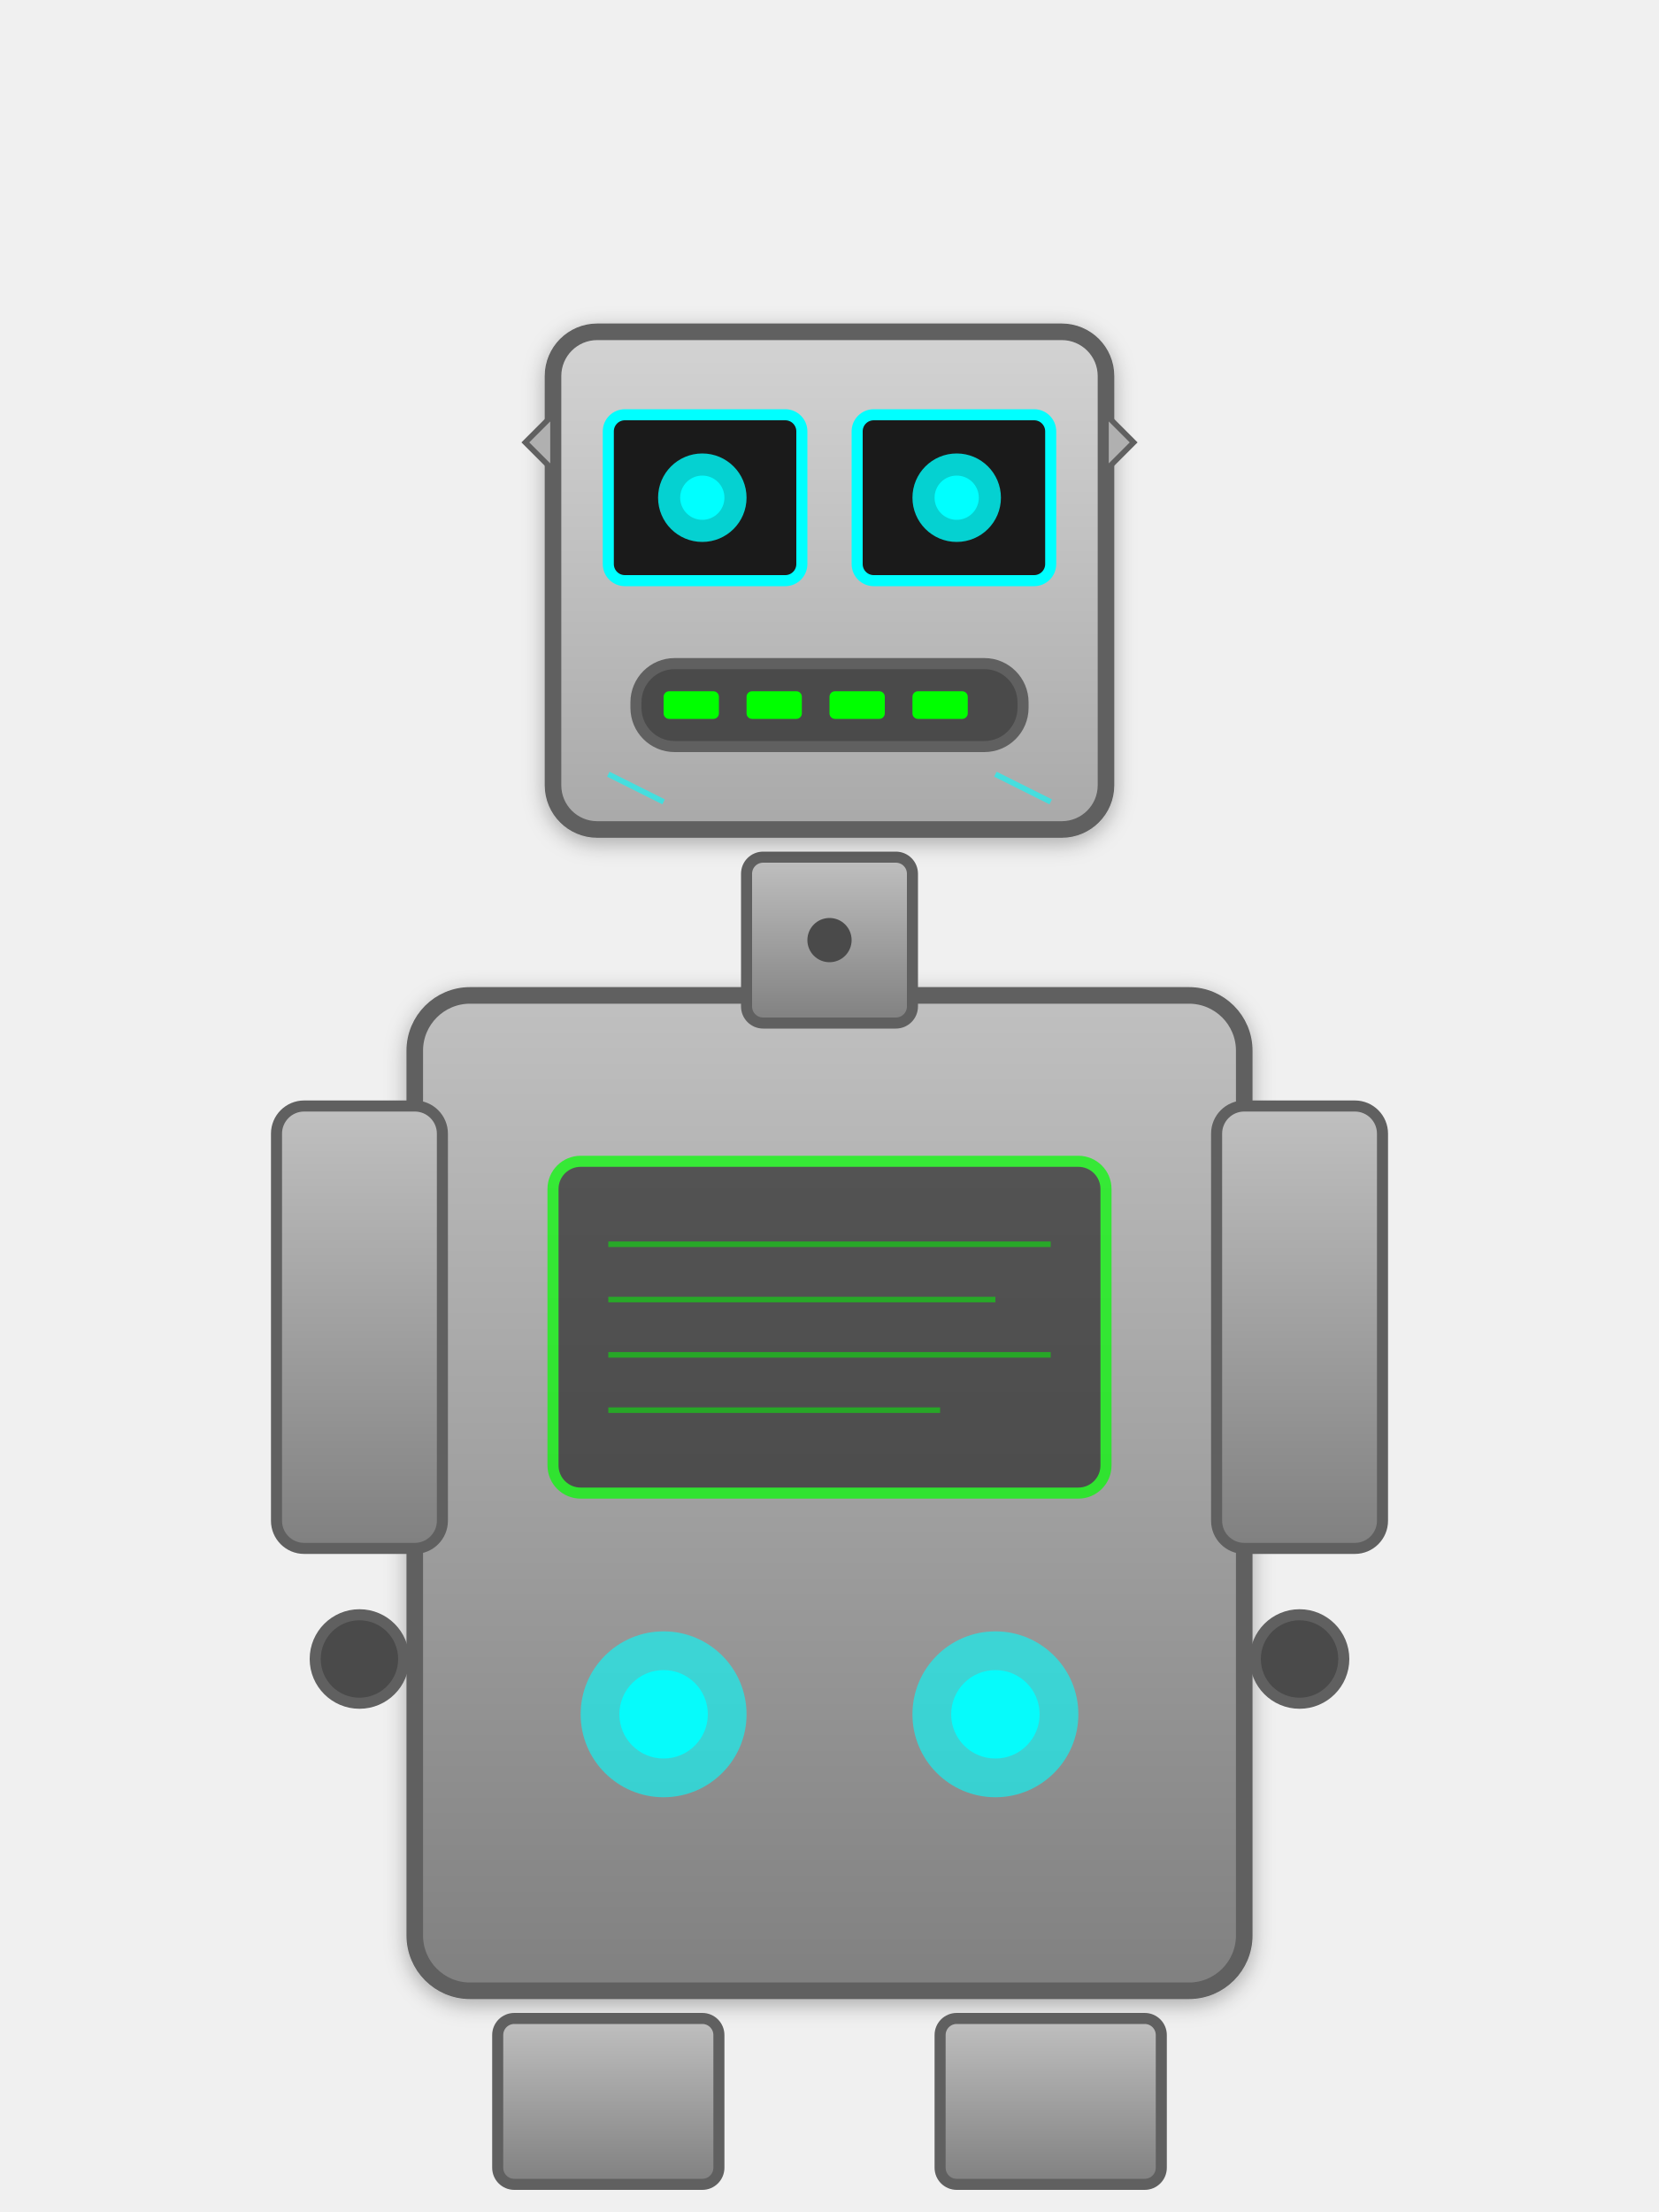
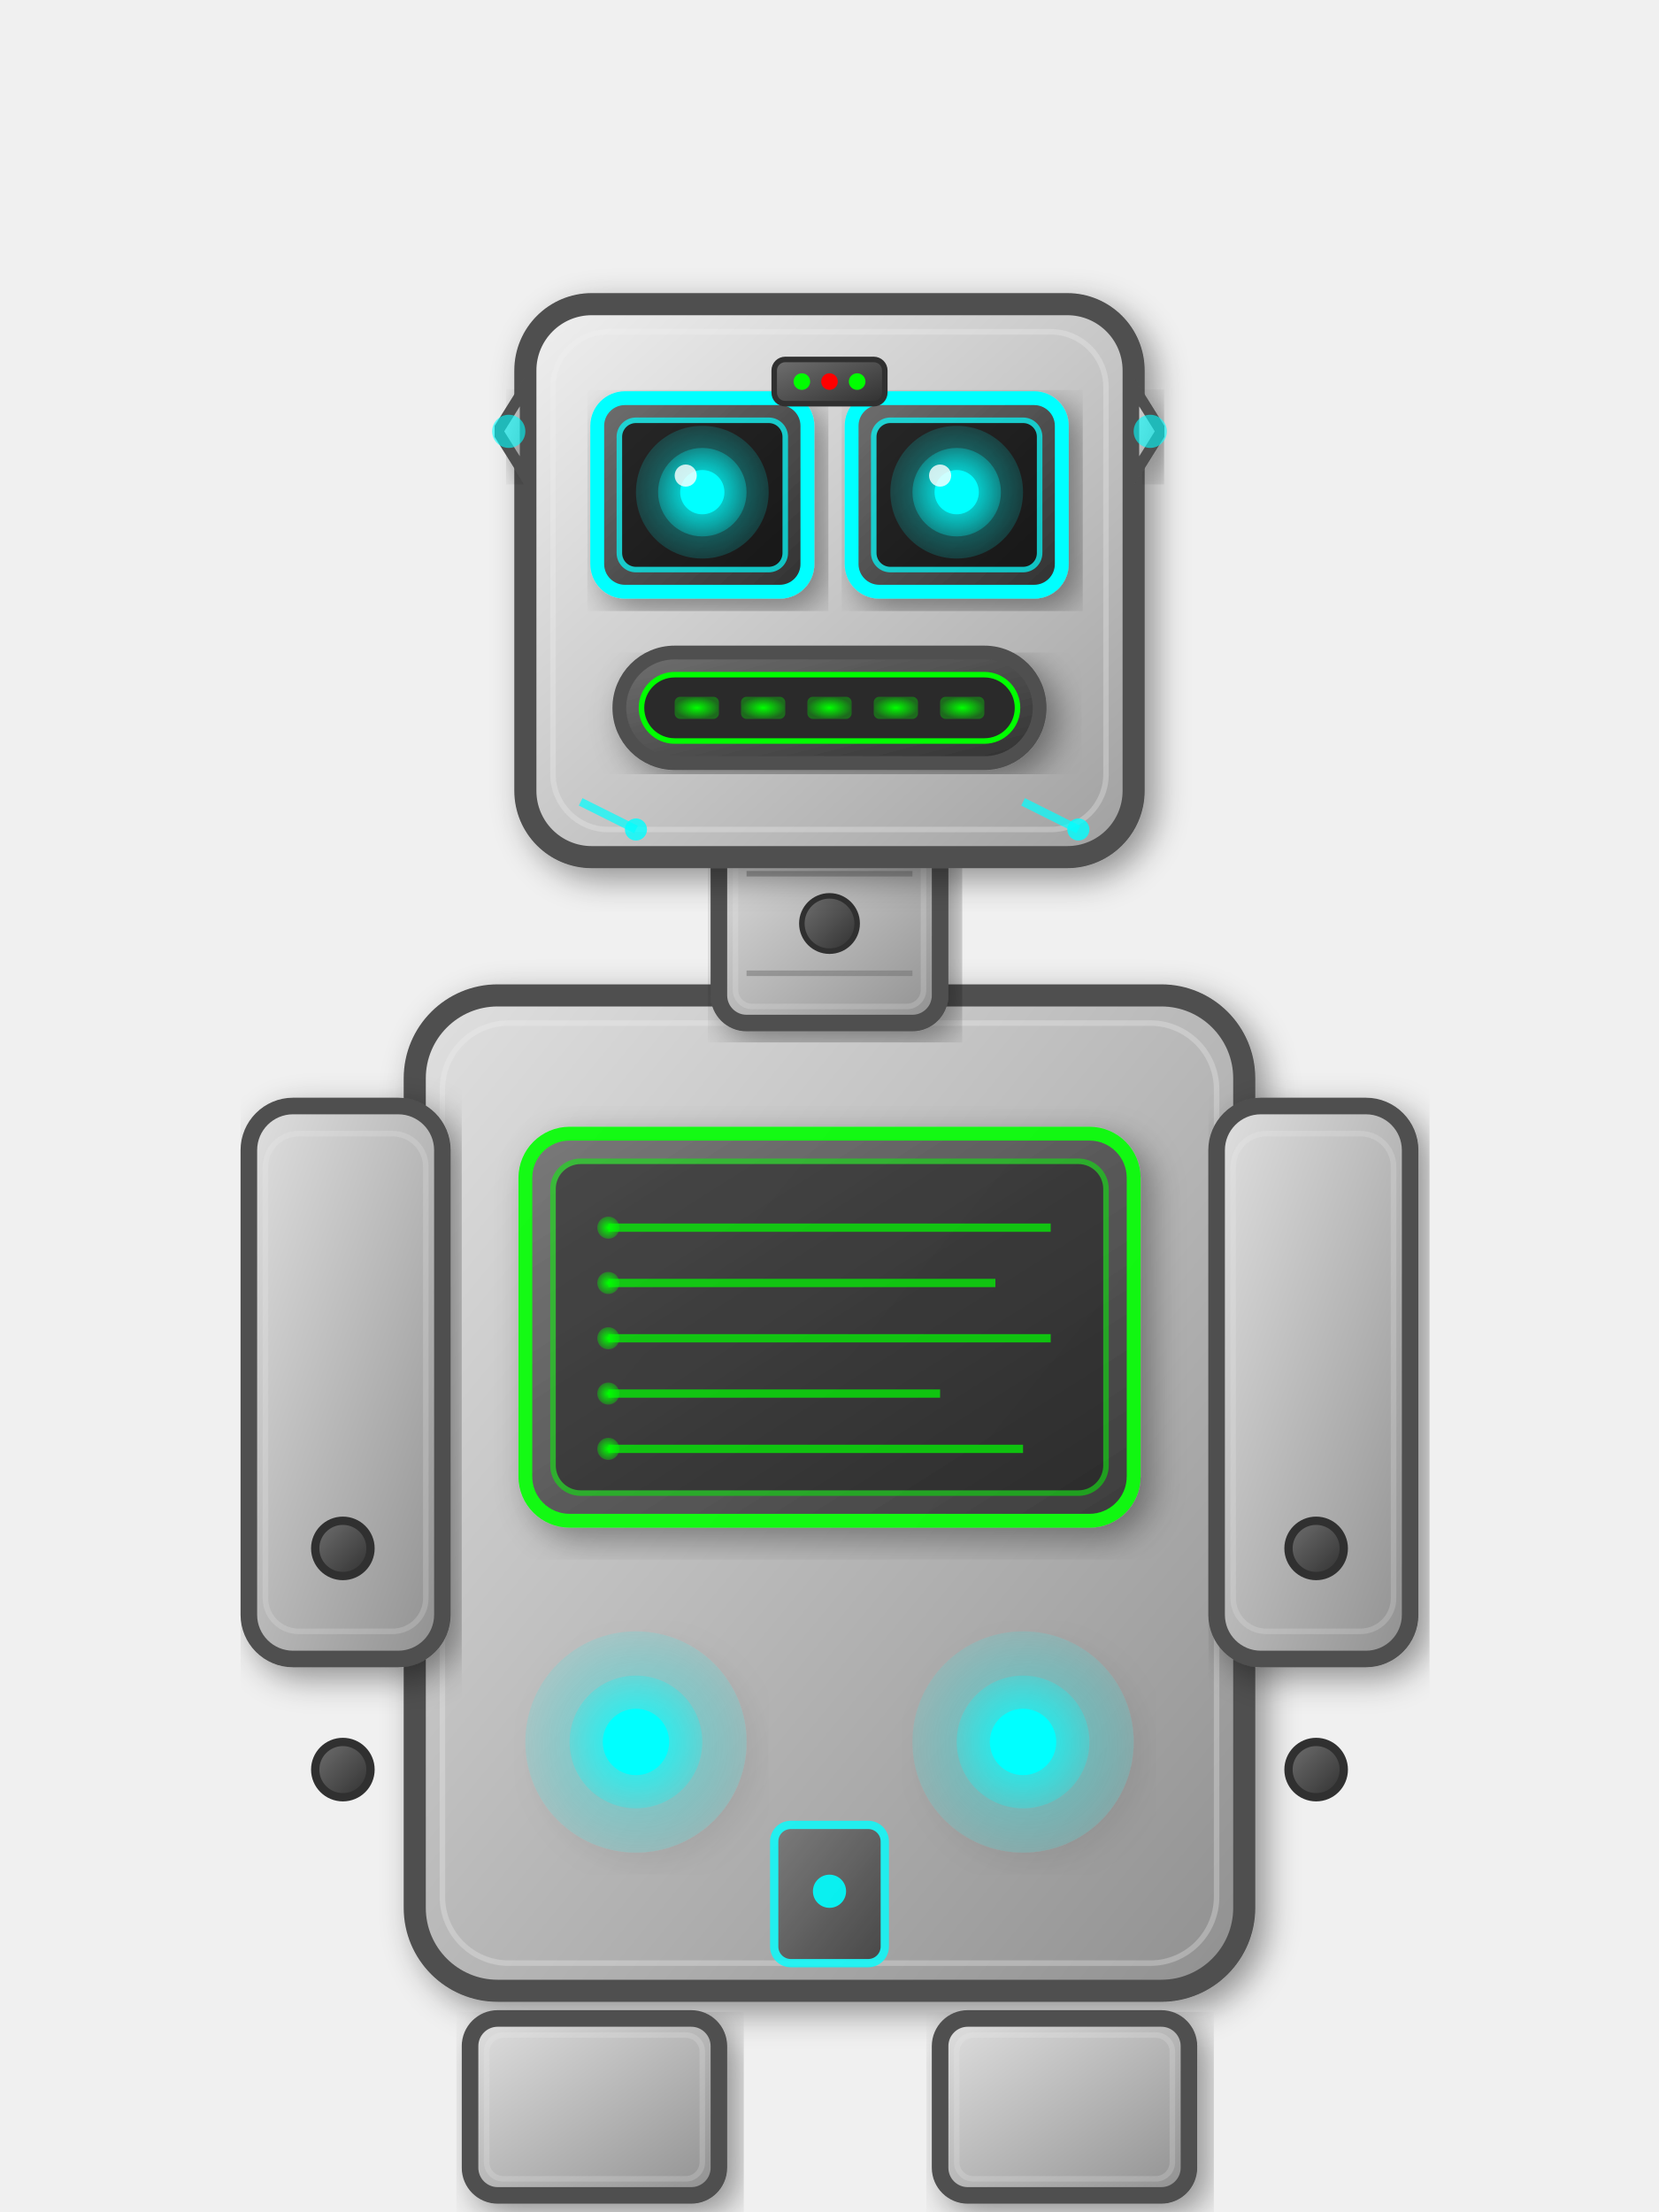
<svg xmlns="http://www.w3.org/2000/svg" viewBox="0 0 300 400" width="300" height="400">
  <defs>
-     <linearGradient id="bodyGradient" x1="0%" y1="0%" x2="0%" y2="100%">
-       <stop offset="0%" style="stop-color:#C0C0C0;stop-opacity:1" />
-       <stop offset="100%" style="stop-color:#808080;stop-opacity:1" />
+     <linearGradient id="bodyGradient" x1="0%" y1="0%" x2="100%" y2="100%">
+       <stop offset="0%" style="stop-color:#E0E0E0;stop-opacity:1" />
+       <stop offset="50%" style="stop-color:#B8B8B8;stop-opacity:1" />
+       <stop offset="100%" style="stop-color:#909090;stop-opacity:1" />
    </linearGradient>
-     <linearGradient id="headGradient" x1="0%" y1="0%" x2="0%" y2="100%">
-       <stop offset="0%" style="stop-color:#D3D3D3;stop-opacity:1" />
-       <stop offset="100%" style="stop-color:#A9A9A9;stop-opacity:1" />
+     <linearGradient id="headGradient" x1="0%" y1="0%" x2="100%" y2="100%">
+       <stop offset="0%" style="stop-color:#F0F0F0;stop-opacity:1" />
+       <stop offset="50%" style="stop-color:#C8C8C8;stop-opacity:1" />
+       <stop offset="100%" style="stop-color:#A0A0A0;stop-opacity:1" />
    </linearGradient>
+     <linearGradient id="darkMetal" x1="0%" y1="0%" x2="100%" y2="100%">
+       <stop offset="0%" style="stop-color:#707070;stop-opacity:1" />
+       <stop offset="50%" style="stop-color:#505050;stop-opacity:1" />
+       <stop offset="100%" style="stop-color:#303030;stop-opacity:1" />
+     </linearGradient>
+     <radialGradient id="glowGreen" cx="50%" cy="50%" r="50%">
+       <stop offset="0%" style="stop-color:#00FF00;stop-opacity:1" />
+       <stop offset="100%" style="stop-color:#00FF00;stop-opacity:0.3" />
+     </radialGradient>
+     <radialGradient id="glowCyan" cx="50%" cy="50%" r="50%">
+       <stop offset="0%" style="stop-color:#00FFFF;stop-opacity:1" />
+       <stop offset="100%" style="stop-color:#00FFFF;stop-opacity:0.3" />
+     </radialGradient>
    <filter id="metallic">
-       <feGaussianBlur in="SourceAlpha" stdDeviation="2" />
-       <feOffset dx="0" dy="1" result="offsetblur" />
-       <feFlood flood-color="#000000" flood-opacity="0.3" />
+       <feGaussianBlur in="SourceAlpha" stdDeviation="3" />
+       <feOffset dx="2" dy="2" result="offsetblur" />
+       <feFlood flood-color="#000000" flood-opacity="0.4" />
      <feComposite in2="offsetblur" operator="in" />
      <feMerge>
        <feMergeNode />
        <feMergeNode in="SourceGraphic" />
      </feMerge>
    </filter>
+     <filter id="innerShadow">
+       <feGaussianBlur in="SourceAlpha" stdDeviation="2" />
+       <feOffset dx="0" dy="1" />
+       <feComposite in2="SourceAlpha" operator="arithmetic" k2="-1" k3="1" />
+       <feColorMatrix type="matrix" values="0 0 0 0 0, 0 0 0 0 0, 0 0 0 0 0, 0 0 0 0.3 0" />
+       <feBlend in2="SourceGraphic" mode="multiply" />
+     </filter>
  </defs>
  <g id="robot-body">
-     <rect x="75" y="180" width="150" height="180" rx="10" fill="url(#bodyGradient)" stroke="#606060" stroke-width="3" filter="url(#metallic)" />
-     <rect x="50" y="200" width="30" height="80" rx="5" fill="url(#bodyGradient)" stroke="#606060" stroke-width="2" />
-     <rect x="220" y="200" width="30" height="80" rx="5" fill="url(#bodyGradient)" stroke="#606060" stroke-width="2" />
-     <circle cx="65" cy="300" r="8" fill="#4A4A4A" stroke="#606060" stroke-width="2" />
-     <circle cx="235" cy="300" r="8" fill="#4A4A4A" stroke="#606060" stroke-width="2" />
-     <rect x="90" y="365" width="40" height="30" rx="3" fill="url(#bodyGradient)" stroke="#606060" stroke-width="2" />
-     <rect x="170" y="365" width="40" height="30" rx="3" fill="url(#bodyGradient)" stroke="#606060" stroke-width="2" />
-     <rect x="100" y="210" width="100" height="60" rx="5" fill="#2A2A2A" stroke="#00FF00" stroke-width="2" opacity="0.7" />
-     <line x1="110" y1="225" x2="190" y2="225" stroke="#00FF00" stroke-width="1" opacity="0.5" />
-     <line x1="110" y1="235" x2="180" y2="235" stroke="#00FF00" stroke-width="1" opacity="0.5" />
-     <line x1="110" y1="245" x2="190" y2="245" stroke="#00FF00" stroke-width="1" opacity="0.5" />
-     <line x1="110" y1="255" x2="170" y2="255" stroke="#00FF00" stroke-width="1" opacity="0.5" />
-     <circle cx="120" cy="310" r="15" fill="#00FFFF" opacity="0.6" />
-     <circle cx="120" cy="310" r="8" fill="#00FFFF" opacity="0.9" />
-     <circle cx="180" cy="310" r="15" fill="#00FFFF" opacity="0.6" />
-     <circle cx="180" cy="310" r="8" fill="#00FFFF" opacity="0.9" />
+     <rect x="75" y="180" width="150" height="180" rx="15" fill="url(#bodyGradient)" stroke="#505050" stroke-width="4" filter="url(#metallic)" />
+     <rect x="80" y="185" width="140" height="170" rx="12" fill="none" stroke="#F0F0F0" stroke-width="1" opacity="0.3" />
+     <rect x="45" y="200" width="35" height="100" rx="8" fill="url(#bodyGradient)" stroke="#505050" stroke-width="3" filter="url(#metallic)" />
+     <rect x="220" y="200" width="35" height="100" rx="8" fill="url(#bodyGradient)" stroke="#505050" stroke-width="3" filter="url(#metallic)" />
+     <rect x="48" y="205" width="29" height="90" rx="6" fill="none" stroke="#F0F0F0" stroke-width="1" opacity="0.2" />
+     <rect x="223" y="205" width="29" height="90" rx="6" fill="none" stroke="#F0F0F0" stroke-width="1" opacity="0.2" />
+     <circle cx="62" cy="280" r="5" fill="url(#darkMetal)" stroke="#303030" stroke-width="1.5" />
+     <circle cx="62" cy="320" r="5" fill="url(#darkMetal)" stroke="#303030" stroke-width="1.5" />
+     <circle cx="238" cy="280" r="5" fill="url(#darkMetal)" stroke="#303030" stroke-width="1.5" />
+     <circle cx="238" cy="320" r="5" fill="url(#darkMetal)" stroke="#303030" stroke-width="1.5" />
+     <rect x="85" y="365" width="45" height="32" rx="5" fill="url(#bodyGradient)" stroke="#505050" stroke-width="3" filter="url(#metallic)" />
+     <rect x="170" y="365" width="45" height="32" rx="5" fill="url(#bodyGradient)" stroke="#505050" stroke-width="3" filter="url(#metallic)" />
+     <rect x="88" y="368" width="39" height="26" rx="3" fill="none" stroke="#F0F0F0" stroke-width="1" opacity="0.2" />
+     <rect x="173" y="368" width="39" height="26" rx="3" fill="none" stroke="#F0F0F0" stroke-width="1" opacity="0.2" />
+     <rect x="95" y="205" width="110" height="70" rx="8" fill="url(#darkMetal)" stroke="#00FF00" stroke-width="2.5" opacity="0.9" filter="url(#metallic)" />
+     <rect x="100" y="210" width="100" height="60" rx="5" fill="#1A1A1A" stroke="#00FF00" stroke-width="1" opacity="0.5" />
+     <line x1="110" y1="222" x2="190" y2="222" stroke="#00FF00" stroke-width="1.5" opacity="0.7" />
+     <line x1="110" y1="232" x2="180" y2="232" stroke="#00FF00" stroke-width="1.5" opacity="0.7" />
+     <line x1="110" y1="242" x2="190" y2="242" stroke="#00FF00" stroke-width="1.5" opacity="0.7" />
+     <line x1="110" y1="252" x2="170" y2="252" stroke="#00FF00" stroke-width="1.5" opacity="0.7" />
+     <line x1="110" y1="262" x2="185" y2="262" stroke="#00FF00" stroke-width="1.5" opacity="0.7" />
+     <circle cx="110" cy="222" r="2" fill="url(#glowGreen)" />
+     <circle cx="110" cy="232" r="2" fill="url(#glowGreen)" />
+     <circle cx="110" cy="242" r="2" fill="url(#glowGreen)" />
+     <circle cx="110" cy="252" r="2" fill="url(#glowGreen)" />
+     <circle cx="110" cy="262" r="2" fill="url(#glowGreen)" />
+     <circle cx="115" cy="315" r="20" fill="url(#glowCyan)" opacity="0.4" filter="url(#metallic)" />
+     <circle cx="115" cy="315" r="12" fill="url(#glowCyan)" opacity="0.8" />
+     <circle cx="115" cy="315" r="6" fill="#00FFFF" />
+     <circle cx="185" cy="315" r="20" fill="url(#glowCyan)" opacity="0.4" filter="url(#metallic)" />
+     <circle cx="185" cy="315" r="12" fill="url(#glowCyan)" opacity="0.8" />
+     <circle cx="185" cy="315" r="6" fill="#00FFFF" />
+     <rect x="140" y="330" width="20" height="25" rx="3" fill="url(#darkMetal)" stroke="#00FFFF" stroke-width="1.5" opacity="0.8" />
+     <circle cx="150" cy="342" r="3" fill="#00FFFF" opacity="0.9" />
  </g>
  <g id="robot-neck">
-     <rect x="135" y="155" width="30" height="30" rx="3" fill="url(#bodyGradient)" stroke="#606060" stroke-width="2" />
-     <circle cx="150" cy="170" r="4" fill="#4A4A4A" />
+     <rect x="130" y="150" width="40" height="35" rx="5" fill="url(#bodyGradient)" stroke="#505050" stroke-width="3" filter="url(#metallic)" />
+     <rect x="133" y="153" width="34" height="29" rx="3" fill="none" stroke="#F0F0F0" stroke-width="1" opacity="0.2" />
+     <circle cx="150" cy="167" r="5" fill="url(#darkMetal)" stroke="#303030" stroke-width="1" />
+     <line x1="135" y1="158" x2="165" y2="158" stroke="#707070" stroke-width="1" opacity="0.5" />
+     <line x1="135" y1="176" x2="165" y2="176" stroke="#707070" stroke-width="1" opacity="0.5" />
  </g>
  <g id="robot-head" transform-origin="150 100">
-     <rect x="100" y="60" width="100" height="90" rx="8" fill="url(#headGradient)" stroke="#606060" stroke-width="3" filter="url(#metallic)" />
-     <rect x="110" y="75" width="35" height="30" rx="3" fill="#1A1A1A" stroke="#00FFFF" stroke-width="2" />
-     <rect x="155" y="75" width="35" height="30" rx="3" fill="#1A1A1A" stroke="#00FFFF" stroke-width="2" />
-     <circle cx="127" cy="90" r="8" fill="#00FFFF" opacity="0.8" />
-     <circle cx="127" cy="90" r="4" fill="#00FFFF" />
-     <circle cx="173" cy="90" r="8" fill="#00FFFF" opacity="0.8" />
-     <circle cx="173" cy="90" r="4" fill="#00FFFF" />
-     <rect x="115" y="120" width="70" height="15" rx="7" fill="#4A4A4A" stroke="#606060" stroke-width="2" />
-     <rect x="120" y="125" width="10" height="5" rx="1" fill="#00FF00" />
-     <rect x="135" y="125" width="10" height="5" rx="1" fill="#00FF00" />
-     <rect x="150" y="125" width="10" height="5" rx="1" fill="#00FF00" />
-     <rect x="165" y="125" width="10" height="5" rx="1" fill="#00FF00" />
-     <polygon points="95,80 100,75 100,85" fill="#B0B0B0" stroke="#606060" stroke-width="1" />
-     <polygon points="205,80 200,75 200,85" fill="#B0B0B0" stroke="#606060" stroke-width="1" />
-     <line x1="110" y1="140" x2="120" y2="145" stroke="#00FFFF" stroke-width="1" opacity="0.6" />
-     <line x1="180" y1="140" x2="190" y2="145" stroke="#00FFFF" stroke-width="1" opacity="0.6" />
+     <rect x="95" y="55" width="110" height="100" rx="12" fill="url(#headGradient)" stroke="#505050" stroke-width="4" filter="url(#metallic)" />
+     <rect x="100" y="60" width="100" height="90" rx="10" fill="none" stroke="#F0F0F0" stroke-width="1" opacity="0.3" />
+     <rect x="108" y="72" width="38" height="35" rx="5" fill="url(#darkMetal)" stroke="#00FFFF" stroke-width="2.5" filter="url(#metallic)" />
+     <rect x="154" y="72" width="38" height="35" rx="5" fill="url(#darkMetal)" stroke="#00FFFF" stroke-width="2.5" filter="url(#metallic)" />
+     <rect x="112" y="76" width="30" height="27" rx="3" fill="#0A0A0A" stroke="#00FFFF" stroke-width="1" opacity="0.7" />
+     <rect x="158" y="76" width="30" height="27" rx="3" fill="#0A0A0A" stroke="#00FFFF" stroke-width="1" opacity="0.7" />
+     <circle cx="127" cy="89" r="12" fill="url(#glowCyan)" opacity="0.5" />
+     <circle cx="127" cy="89" r="8" fill="url(#glowCyan)" opacity="0.9" />
+     <circle cx="127" cy="89" r="4" fill="#00FFFF" />
+     <circle cx="173" cy="89" r="12" fill="url(#glowCyan)" opacity="0.5" />
+     <circle cx="173" cy="89" r="8" fill="url(#glowCyan)" opacity="0.9" />
+     <circle cx="173" cy="89" r="4" fill="#00FFFF" />
+     <circle cx="124" cy="86" r="2" fill="#FFFFFF" opacity="0.8" />
+     <circle cx="170" cy="86" r="2" fill="#FFFFFF" opacity="0.8" />
+     <rect x="112" y="118" width="76" height="20" rx="10" fill="url(#darkMetal)" stroke="#505050" stroke-width="2.5" filter="url(#metallic)" />
+     <rect x="116" y="122" width="68" height="12" rx="6" fill="#2A2A2A" stroke="#00FF00" stroke-width="1" />
+     <rect x="122" y="126" width="8" height="4" rx="1" fill="url(#glowGreen)" />
+     <rect x="134" y="126" width="8" height="4" rx="1" fill="url(#glowGreen)" />
+     <rect x="146" y="126" width="8" height="4" rx="1" fill="url(#glowGreen)" />
+     <rect x="158" y="126" width="8" height="4" rx="1" fill="url(#glowGreen)" />
+     <rect x="170" y="126" width="8" height="4" rx="1" fill="url(#glowGreen)" />
+     <polygon points="90,78 95,70 95,86" fill="url(#bodyGradient)" stroke="#505050" stroke-width="2" filter="url(#metallic)" />
+     <polygon points="210,78 205,70 205,86" fill="url(#bodyGradient)" stroke="#505050" stroke-width="2" filter="url(#metallic)" />
+     <circle cx="92" cy="78" r="3" fill="#00FFFF" opacity="0.6" />
+     <circle cx="208" cy="78" r="3" fill="#00FFFF" opacity="0.6" />
+     <line x1="105" y1="145" x2="115" y2="150" stroke="#00FFFF" stroke-width="1.5" opacity="0.7" />
+     <line x1="185" y1="145" x2="195" y2="150" stroke="#00FFFF" stroke-width="1.5" opacity="0.7" />
+     <circle cx="115" cy="150" r="2" fill="#00FFFF" opacity="0.8" />
+     <circle cx="195" cy="150" r="2" fill="#00FFFF" opacity="0.8" />
+     <rect x="140" y="65" width="20" height="8" rx="2" fill="url(#darkMetal)" stroke="#303030" stroke-width="1" />
+     <circle cx="145" cy="69" r="1.5" fill="#00FF00" />
+     <circle cx="150" cy="69" r="1.5" fill="#FF0000" />
+     <circle cx="155" cy="69" r="1.5" fill="#00FF00" />
  </g>
</svg>
